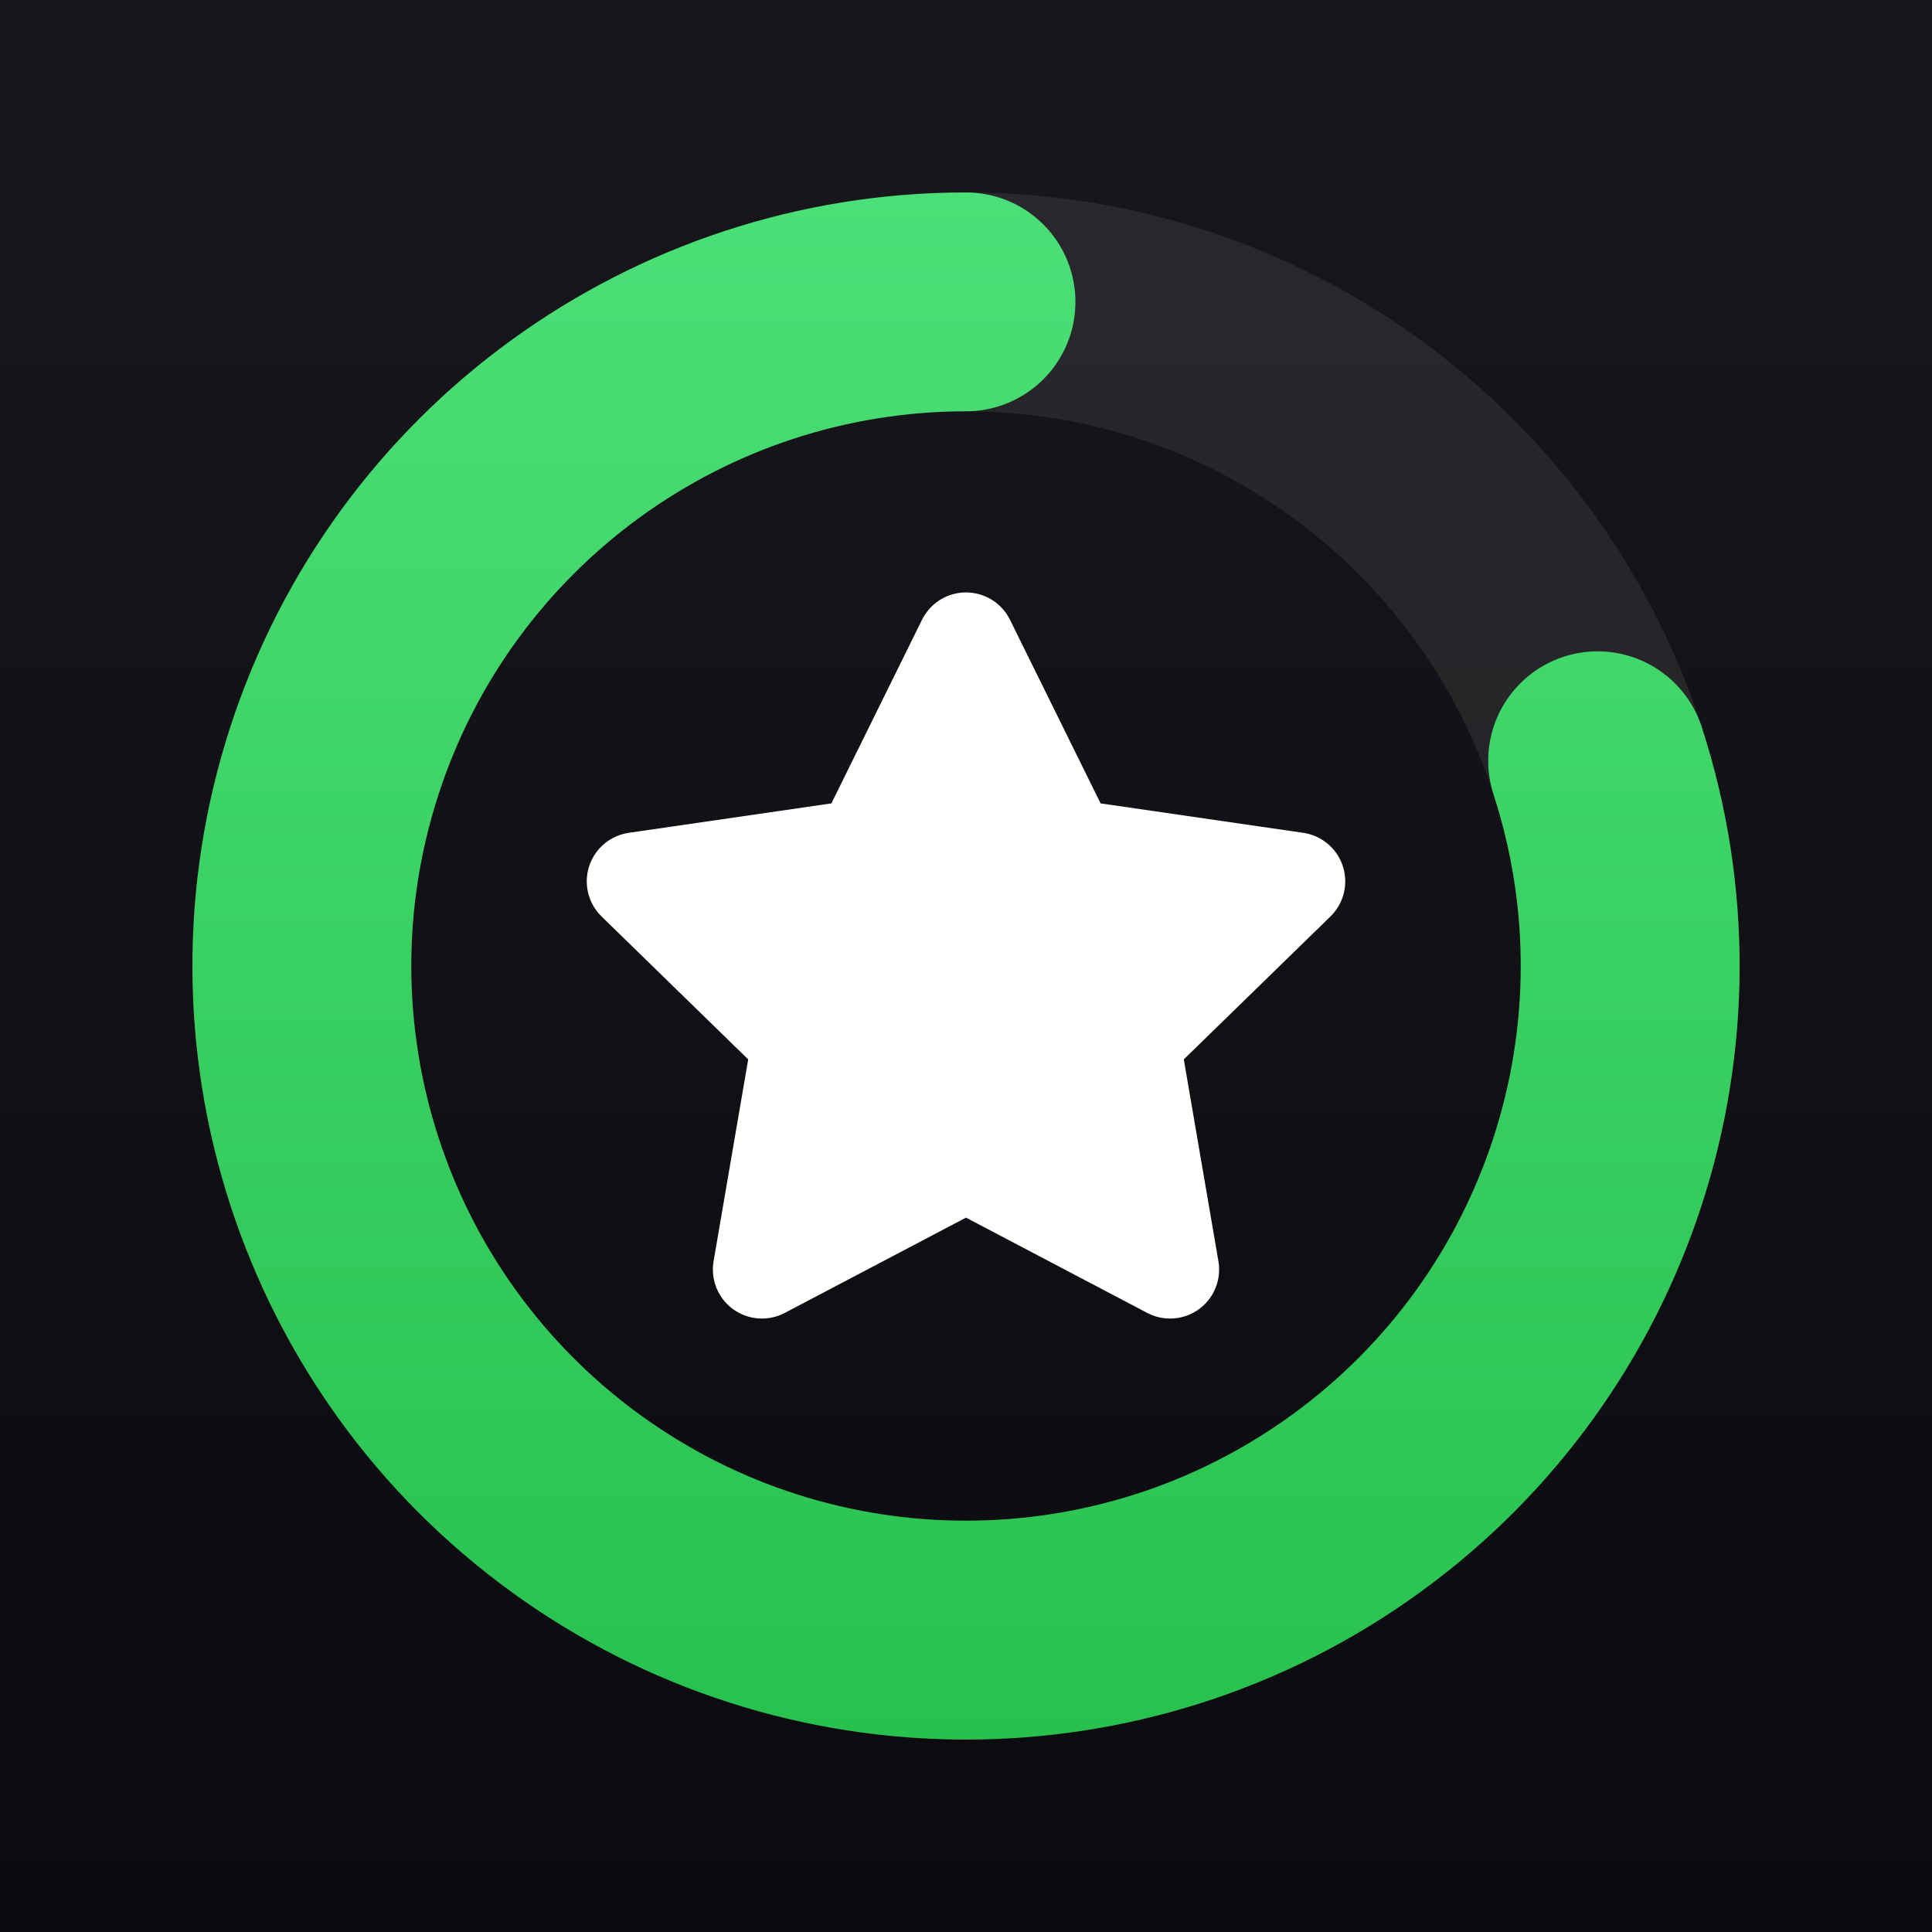
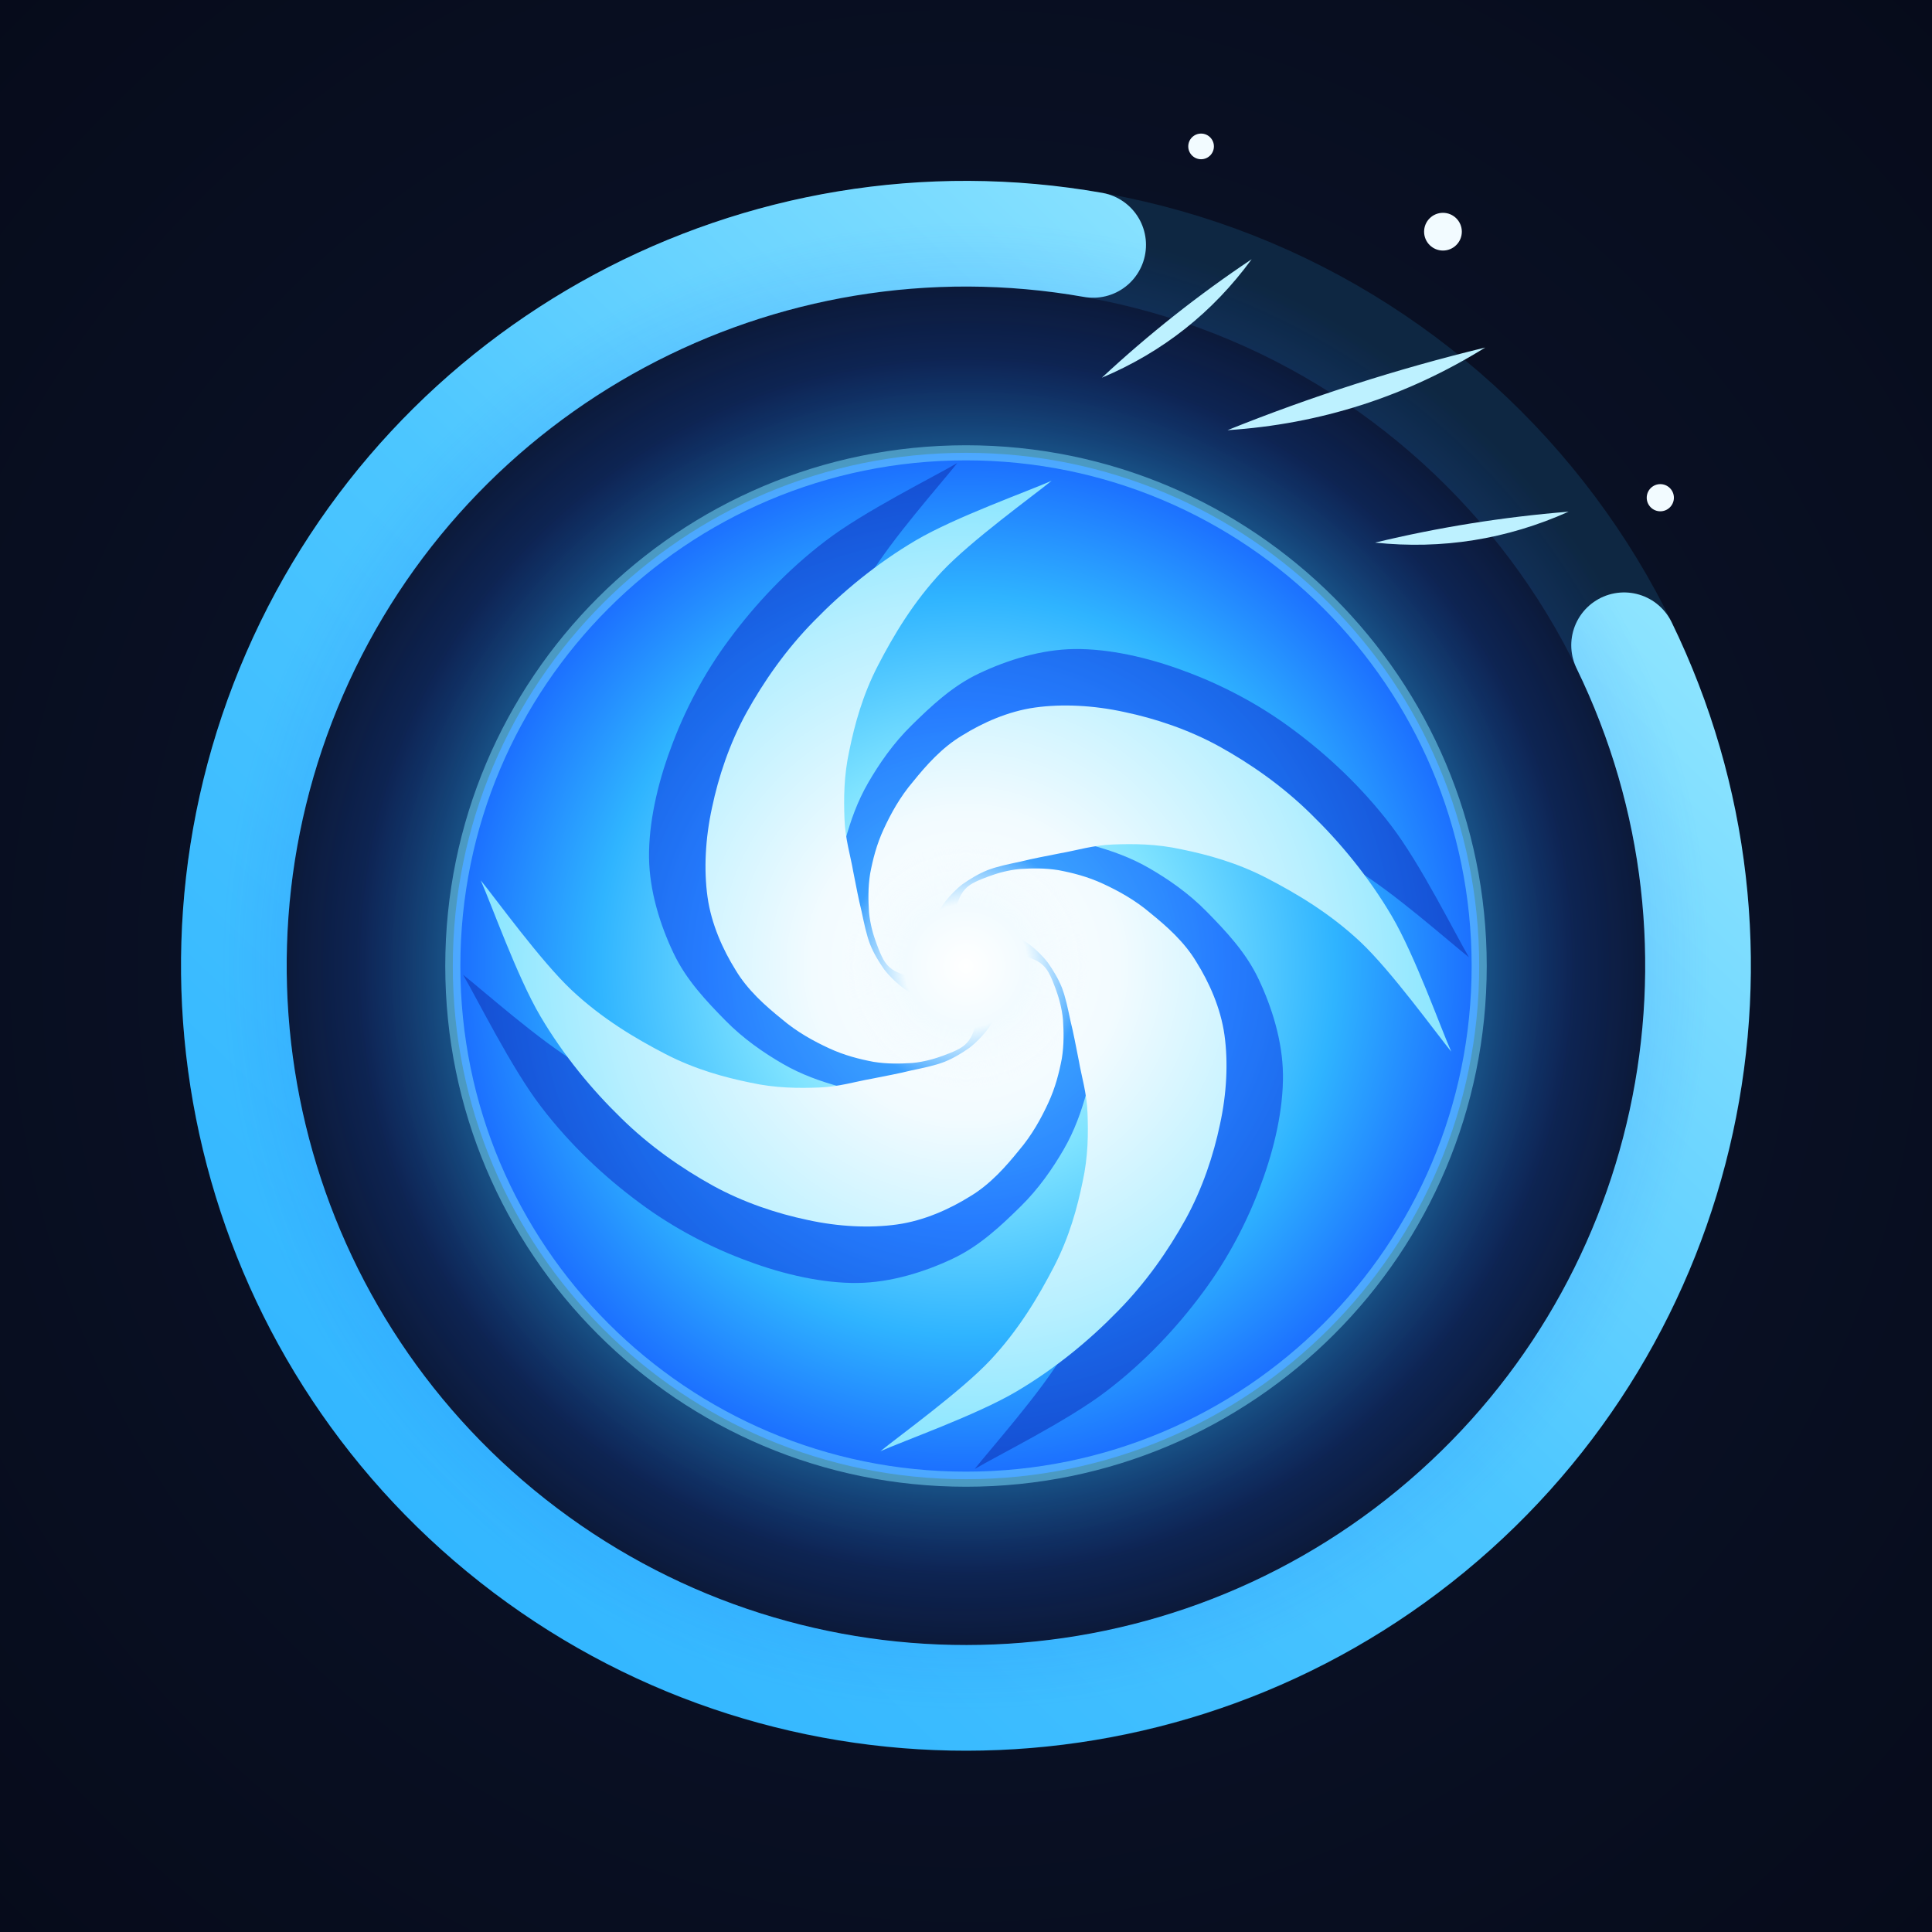
<svg xmlns="http://www.w3.org/2000/svg" viewBox="0 0 512 512">
  <defs>
-     <linearGradient id="bg" x1="0" y1="0" x2="0" y2="1">
-       <stop offset="0" stop-color="#17171c" />
-       <stop offset="1" stop-color="#0b0b0f" />
-     </linearGradient>
-     <linearGradient id="ring" gradientUnits="userSpaceOnUse" x1="0" y1="51" x2="0" y2="461">
-       <stop offset="0" stop-color="#4be077" />
-       <stop offset="1" stop-color="#28c14e" />
+     <radialGradient id="bg" cx=".5" cy=".5" r=".72">
+       <stop offset="0" stop-color="#0d1630" />
+       <stop offset="1" stop-color="#060b1a" />
+     </radialGradient>
+     <radialGradient id="halo" gradientUnits="userSpaceOnUse" cx="256" cy="256" r="197.2">
+       <stop offset=".66" stop-color="#2fb4ff" stop-opacity=".5" />
+       <stop offset=".82" stop-color="#1b6dff" stop-opacity=".2" />
+       <stop offset="1" stop-color="#1b6dff" stop-opacity="0" />
+     </radialGradient>
+     <radialGradient id="orb" gradientUnits="userSpaceOnUse" cx="256" cy="256" r="136">
+       <stop offset="0" stop-color="#f2fbff" />
+       <stop offset=".14" stop-color="#cdf3ff" />
+       <stop offset=".4" stop-color="#7fe3ff" />
+       <stop offset=".72" stop-color="#2fb4ff" />
+       <stop offset="1" stop-color="#1b6dff" />
+     </radialGradient>
+     <radialGradient id="lite" gradientUnits="userSpaceOnUse" cx="256" cy="256" r="136">
+       <stop offset="0" stop-color="#ffffff" />
+       <stop offset=".3" stop-color="#f2fbff" />
+       <stop offset=".7" stop-color="#b6efff" />
+       <stop offset="1" stop-color="#7fe3ff" />
+     </radialGradient>
+     <radialGradient id="deep" gradientUnits="userSpaceOnUse" cx="256" cy="256" r="136">
+       <stop offset="0" stop-color="#2fb4ff" />
+       <stop offset=".5" stop-color="#1b6dff" />
+       <stop offset="1" stop-color="#1346c8" />
+     </radialGradient>
+     <radialGradient id="core" cx=".5" cy=".5" r=".5">
+       <stop offset="0" stop-color="#ffffff" />
+       <stop offset=".5" stop-color="#f2fbff" />
+       <stop offset="1" stop-color="#f2fbff" stop-opacity="0" />
+     </radialGradient>
+     <linearGradient id="ring" gradientUnits="userSpaceOnUse" x1="420" y1="90" x2="92" y2="430">
+       <stop offset="0" stop-color="#9aeaff" />
+       <stop offset=".5" stop-color="#4cc6ff" />
+       <stop offset="1" stop-color="#2fb4ff" />
    </linearGradient>
  </defs>
  <rect width="512" height="512" fill="url(#bg)" />
-   <circle cx="256" cy="256" r="176" fill="none" stroke="#fff" stroke-opacity=".08" stroke-width="58" />
-   <path d="M423.39 201.61A176 176 0 1 1 256 80" fill="none" stroke="url(#ring)" stroke-width="58" stroke-linecap="round" />
-   <polygon points="256,170 283.04,224.79 343.5,233.57 299.75,276.21 310.08,336.43 256,308 201.92,336.43 212.25,276.21 168.5,233.57 228.96,224.79" fill="#fff" stroke="#fff" stroke-width="26" stroke-linejoin="round" />
+   <circle cx="256" cy="256" r="194" fill="none" stroke="#2fb4ff" stroke-opacity=".14" stroke-width="28" />
+   <path d="M430.4 171A194 194 0 1 1 289.7 64.9" fill="none" stroke="url(#ring)" stroke-width="28" stroke-linecap="round" />
+   <circle cx="256" cy="256" r="197.2" fill="url(#halo)" />
+   <circle cx="256" cy="256" r="136" fill="url(#orb)" />
+   <path fill="url(#deep)" fill-opacity=".85" d="M265.7 248.9c1-.1 3.8-1.1 5.9-.9c2.1 .1 4.9 .6 6.9 2c2 1.4 3.7 3.7 5.2 6.2c1.5 2.5 3 5.4 3.9 8.8c1 3.3 1.8 7.1 1.8 11.2c0 4.1-.3 8.7-1.5 13.5c-1.3 4.7-3.1 9.9-6 14.9c-2.9 5-6.6 10.4-11.5 15.2c-4.9 4.8-10.7 10.4-18 13.8c-7.2 3.4-16.2 6.3-25.2 6.4c-9 .1-19.4-2.2-29-5.8c-9.6-3.5-19.7-8.7-28.8-15.5c-9.2-6.8-18.3-15.3-26-25.4c-7.8-10.1-17.2-29.1-20.7-35c5.1 4 20.7 17.9 30.6 23.6c9.8 5.7 19.9 8.7 28.6 10.7c8.7 2.1 16.7 2 23.5 1.7c6.8-.3 12.3-2.6 17.4-3.5c5-.9 8.9-1.5 12.9-2.1c4-.7 7.8-.7 11.1-1.6c3.3-.9 6.2-2.4 8.6-3.8c2.5-1.5 4.6-3.3 6.2-5c1.7-1.8 3-3.7 3.9-5.5c1-1.8 1.6-3.6 2-5.3c.4-1.6 .5-3.3 .4-4.7c0-1.4-.6-2.5-.7-3.9c-.2-1.5 .1-3.2-.1-4.9c-.3-1.7-1.2-4.2-1.4-5.1zM263.1 265.7c.1 1 1.1 3.8 .9 5.9c-.1 2.1-.6 4.9-2 6.9c-1.4 2-3.7 3.7-6.2 5.2c-2.5 1.5-5.4 3-8.8 3.9c-3.3 1-7.1 1.8-11.2 1.8c-4.1 0-8.7-.3-13.5-1.5c-4.7-1.3-9.9-3.1-14.9-6c-5-2.9-10.4-6.6-15.2-11.5c-4.8-4.9-10.4-10.7-13.8-18c-3.4-7.2-6.3-16.2-6.4-25.2c-.1-9 2.2-19.4 5.8-29c3.5-9.6 8.7-19.7 15.5-28.8c6.8-9.2 15.3-18.3 25.4-26c10.1-7.8 29.1-17.2 35-20.7c-4 5.1-17.9 20.7-23.6 30.6c-5.7 9.8-8.7 19.9-10.7 28.6c-2.1 8.7-2 16.7-1.7 23.5c.3 6.8 2.6 12.3 3.5 17.4c.9 5 1.5 8.9 2.1 12.9c.7 4 .7 7.8 1.6 11.1c.9 3.3 2.4 6.2 3.8 8.6c1.5 2.5 3.3 4.6 5 6.2c1.8 1.7 3.7 3 5.5 3.9c1.8 1 3.6 1.6 5.3 2c1.6 .4 3.3 .5 4.7 .4c1.4 0 2.5-.6 3.9-.7c1.5-.2 3.2 .1 4.9-.1c1.7-.3 4.2-1.2 5.1-1.4zM246.3 263.1c-1 .1-3.8 1.1-5.9 .9c-2.1-.1-4.9-.6-6.9-2c-2-1.4-3.7-3.7-5.2-6.2c-1.5-2.5-3-5.4-3.9-8.8c-1-3.3-1.8-7.1-1.8-11.2c0-4.1 .3-8.7 1.5-13.5c1.3-4.7 3.1-9.9 6-14.9c2.9-5 6.6-10.4 11.5-15.2c4.9-4.8 10.7-10.4 18-13.8c7.2-3.4 16.2-6.3 25.2-6.4c9-.1 19.4 2.2 29 5.8c9.6 3.5 19.7 8.7 28.8 15.5c9.2 6.8 18.3 15.3 26 25.4c7.8 10.1 17.2 29.1 20.7 35c-5.1-4-20.7-17.9-30.6-23.6c-9.8-5.7-19.9-8.7-28.6-10.7c-8.7-2.1-16.7-2-23.5-1.7c-6.8 .3-12.3 2.6-17.4 3.5c-5 .9-8.9 1.5-12.9 2.1c-4 .7-7.8 .7-11.1 1.6c-3.3 .9-6.2 2.4-8.6 3.8c-2.5 1.5-4.6 3.3-6.2 5c-1.7 1.8-3 3.7-3.9 5.5c-1 1.8-1.6 3.6-2 5.3c-.4 1.6-.5 3.3-.4 4.7c0 1.4 .6 2.5 .7 3.9c.2 1.5-.1 3.2 .1 4.9c.3 1.7 1.2 4.2 1.4 5.1zM248.9 246.3c-.1-1-1.1-3.8-.9-5.9c.1-2.1 .6-4.9 2-6.9c1.4-2 3.7-3.7 6.2-5.2c2.5-1.5 5.4-3 8.8-3.9c3.3-1 7.1-1.8 11.2-1.8c4.1 0 8.7 .3 13.5 1.5c4.7 1.3 9.9 3.1 14.9 6c5 2.9 10.4 6.6 15.2 11.5c4.8 4.9 10.4 10.7 13.8 18c3.4 7.2 6.3 16.2 6.4 25.2c.1 9-2.2 19.4-5.8 29c-3.5 9.6-8.7 19.7-15.5 28.8c-6.8 9.2-15.3 18.3-25.4 26c-10.1 7.8-29.1 17.2-35 20.7c4-5.1 17.9-20.7 23.6-30.6c5.7-9.8 8.7-19.9 10.7-28.6c2.1-8.7 2-16.7 1.7-23.5c-.3-6.8-2.6-12.3-3.5-17.4c-.9-5-1.5-8.9-2.1-12.9c-.7-4-.7-7.8-1.6-11.1c-.9-3.3-2.4-6.2-3.8-8.6c-1.5-2.5-3.3-4.6-5-6.2c-1.8-1.7-3.7-3-5.5-3.9c-1.8-1-3.6-1.6-5.3-2c-1.6-.4-3.3-.5-4.7-.4c-1.4 0-2.5 .6-3.9 .7c-1.5 .2-3.2-.1-4.9 .1c-1.7 .3-4.2 1.2-5.1 1.4z" />
+   <path fill="url(#lite)" d="M265.4 252.6c.8 .1 3-.1 4.8 .4c1.9 .6 4.5 1.2 6.1 2.7c1.6 1.4 2.5 3.8 3.4 6.2c.9 2.4 1.7 5.2 2 8.3c.2 3.1 .3 6.6-.3 10.3c-.7 3.7-1.7 7.7-3.6 11.8c-1.9 4.1-4.3 8.5-7.8 12.6c-3.4 4.2-7.6 9-13 12.2c-5.3 3.3-12.1 6.4-19.3 7.4c-7.2 1-15.5 .6-23.7-1.2c-8.1-1.7-16.9-4.6-25.1-9.1c-8.3-4.6-16.8-10.5-24.4-18c-7.6-7.4-15.1-16.4-21.3-26.9c-6.2-10.5-13.1-30-15.8-36c4 4.9 15.9 21.4 24.1 29.1c8.1 7.6 16.9 12.8 24.8 16.9c7.9 4.1 15.7 6.2 22.5 7.6c6.8 1.5 12.9 1.5 18.3 1.3c5.3-.2 9.7-1.6 13.8-2.3c4-.8 7.3-1.4 10.5-2.2c3.3-.7 6.3-1.3 8.9-2.3c2.5-1 4.7-2.4 6.6-3.7c1.8-1.4 3.3-3 4.5-4.5c1.2-1.5 2-3 2.6-4.5c.7-1.5 1-2.9 1.2-4.2c.2-1.3-.1-2.3 0-3.7c.2-1.3 .9-2.9 .9-4.3c0-1.4-.6-3.3-.7-3.9zM259.4 265.4c-.1 .8 .1 3-.4 4.8c-.6 1.9-1.2 4.5-2.7 6.1c-1.4 1.6-3.8 2.5-6.2 3.4c-2.4 .9-5.2 1.7-8.3 2c-3.1 .2-6.6 .3-10.3-.3c-3.7-.7-7.7-1.7-11.8-3.6c-4.1-1.9-8.5-4.3-12.6-7.8c-4.2-3.4-9-7.6-12.2-13c-3.3-5.3-6.4-12.1-7.4-19.3c-1-7.2-.6-15.5 1.2-23.7c1.7-8.1 4.6-16.9 9.1-25.1c4.6-8.3 10.5-16.8 18-24.4c7.4-7.6 16.4-15.1 26.9-21.3c10.5-6.2 30-13.1 36-15.8c-4.9 4-21.4 15.9-29.1 24.1c-7.6 8.1-12.8 16.9-16.9 24.8c-4.1 7.9-6.2 15.7-7.6 22.5c-1.5 6.8-1.5 12.9-1.3 18.3c.2 5.3 1.6 9.7 2.3 13.8c.8 4 1.4 7.3 2.2 10.5c.7 3.3 1.3 6.3 2.3 8.9c1 2.5 2.4 4.7 3.7 6.6c1.4 1.8 3 3.3 4.5 4.5c1.5 1.2 3 2 4.5 2.6c1.5 .7 2.9 1 4.2 1.2c1.3 .2 2.3-.1 3.7 0c1.3 .2 2.9 .9 4.3 .9c1.4 0 3.3-.6 3.9-.7zM246.6 259.4c-.8-.1-3 .1-4.8-.4c-1.9-.6-4.5-1.2-6.1-2.7c-1.6-1.4-2.5-3.8-3.4-6.2c-.9-2.4-1.7-5.2-2-8.3c-.2-3.1-.3-6.6 .3-10.3c.7-3.7 1.7-7.7 3.6-11.8c1.9-4.1 4.3-8.5 7.8-12.6c3.4-4.2 7.6-9 13-12.2c5.3-3.3 12.1-6.4 19.3-7.4c7.2-1 15.5-.6 23.7 1.2c8.1 1.7 16.9 4.6 25.1 9.1c8.3 4.6 16.8 10.5 24.4 18c7.6 7.4 15.1 16.4 21.3 26.9c6.2 10.5 13.1 30 15.8 36c-4-4.9-15.9-21.4-24.1-29.1c-8.1-7.6-16.9-12.8-24.8-16.9c-7.9-4.1-15.7-6.2-22.5-7.6c-6.8-1.5-12.9-1.5-18.3-1.3c-5.3 .2-9.7 1.6-13.8 2.3c-4 .8-7.3 1.4-10.5 2.2c-3.3 .7-6.3 1.3-8.9 2.3c-2.5 1-4.7 2.4-6.6 3.7c-1.8 1.4-3.3 3-4.5 4.5c-1.2 1.5-2 3-2.6 4.5c-.7 1.5-1 2.9-1.2 4.2c-.2 1.3 .1 2.3 0 3.7c-.2 1.3-.9 2.9-.9 4.3c0 1.4 .6 3.3 .7 3.9zM252.6 246.6c.1-.8-.1-3 .4-4.8c.6-1.9 1.2-4.5 2.7-6.1c1.4-1.6 3.8-2.5 6.2-3.4c2.4-.9 5.2-1.7 8.3-2c3.1-.2 6.6-.3 10.3 .3c3.7 .7 7.7 1.7 11.8 3.6c4.1 1.9 8.5 4.3 12.6 7.8c4.2 3.4 9 7.6 12.2 13c3.3 5.3 6.4 12.1 7.4 19.3c1 7.2 .6 15.5-1.2 23.7c-1.7 8.1-4.6 16.9-9.1 25.1c-4.6 8.3-10.5 16.8-18 24.4c-7.4 7.6-16.4 15.1-26.9 21.3c-10.5 6.2-30 13.1-36 15.8c4.9-4 21.4-15.9 29.1-24.1c7.6-8.1 12.8-16.9 16.9-24.8c4.1-7.9 6.2-15.7 7.6-22.5c1.5-6.8 1.5-12.9 1.3-18.3c-.2-5.3-1.6-9.7-2.3-13.8c-.8-4-1.4-7.3-2.2-10.5c-.7-3.3-1.3-6.3-2.3-8.9c-1-2.5-2.4-4.7-3.7-6.6c-1.4-1.8-3-3.3-4.5-4.5c-1.5-1.2-3-2-4.5-2.6c-1.5-.7-2.9-1-4.2-1.2c-1.3-.2-2.3 .1-3.7 0c-1.3-.2-2.9-.9-4.3-.9c-1.4 0-3.3 .6-3.9 .7z" />
+   <circle cx="256" cy="256" r="136" fill="none" stroke="#7fe3ff" stroke-opacity=".5" stroke-width="4" />
+   <circle cx="256" cy="256" r="32.6" fill="url(#core)" />
+   <path fill="#bdf1ff" d="M325.3 114Q362.2 111.6 393.6 92.1Q358.6 100.6 325.3 114ZM364.4 143.8Q391.1 146.6 415.7 135.6Q389.7 137.7 364.4 143.8ZM292 100.1Q316.2 89.9 331.7 68.7Q310.6 82.8 292 100.1Z" />
+   <g fill="#f2fbff">
+     <circle cx="382.4" cy="61.4" r="5" />
+     <circle cx="440" cy="131.9" r="3.6" />
+     <circle cx="318.3" cy="38.8" r="3.4" />
+   </g>
</svg>
